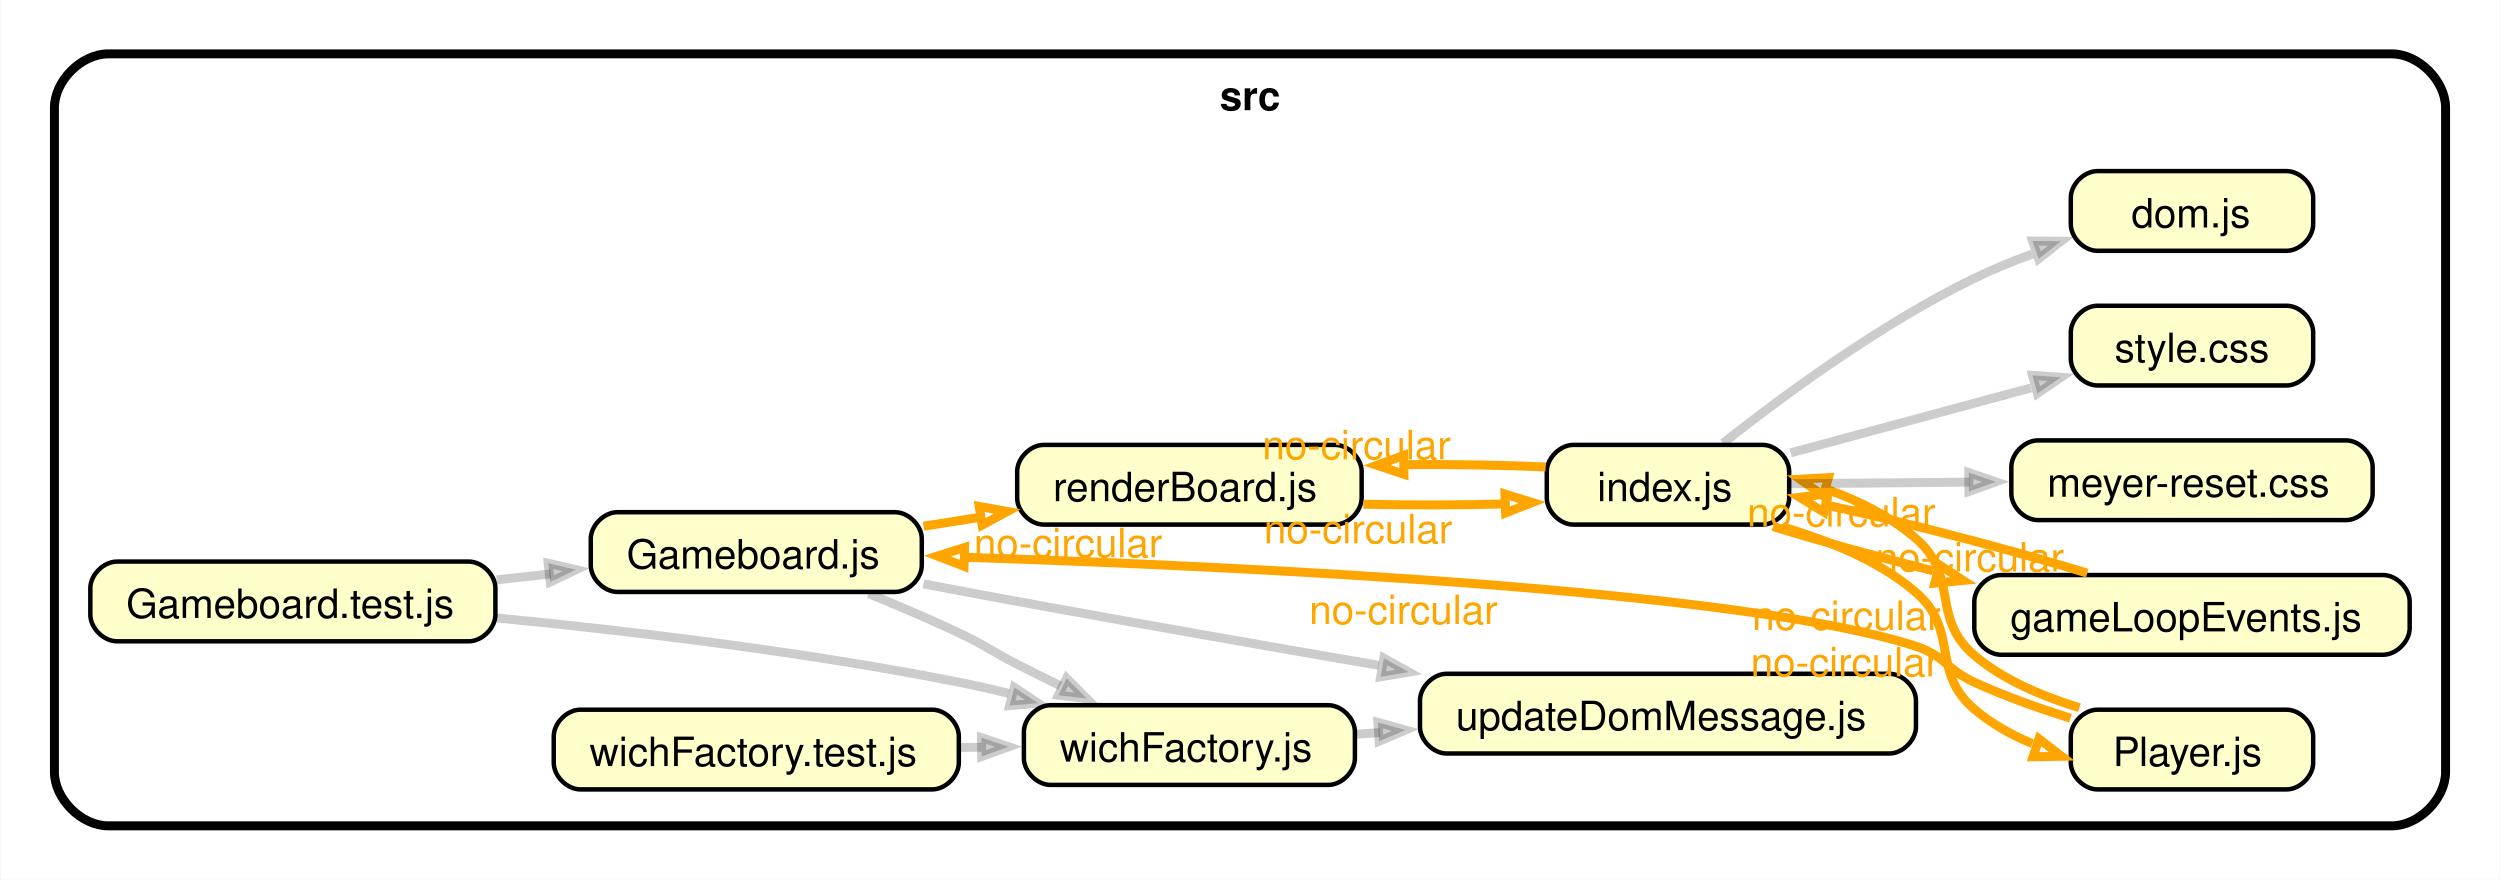
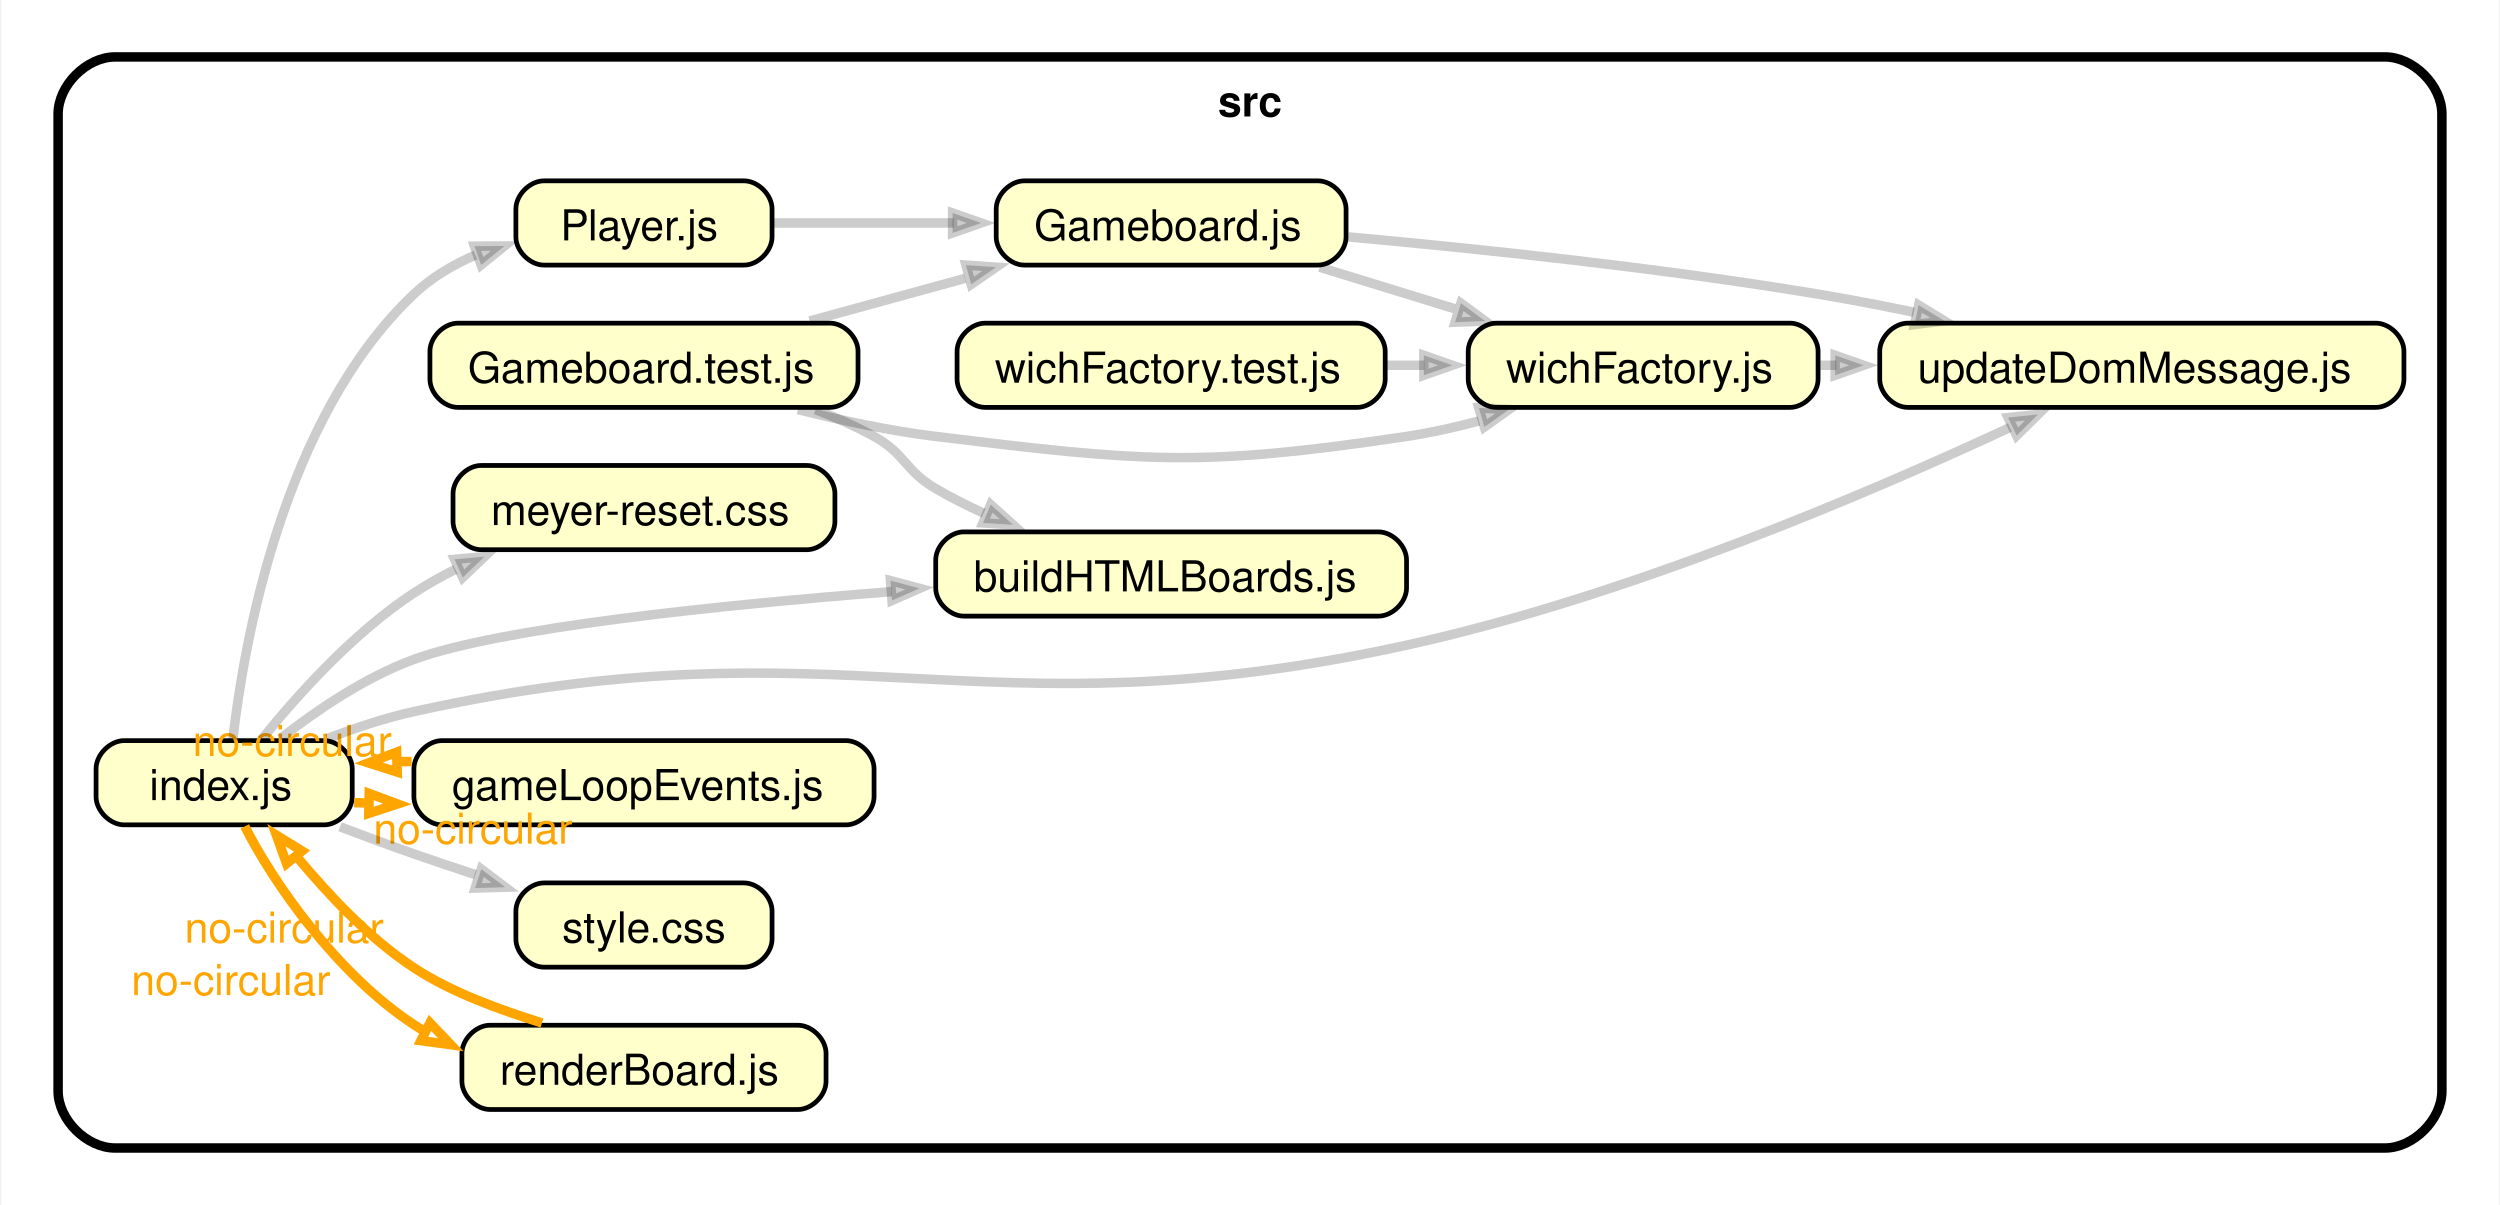
- <svg xmlns="http://www.w3.org/2000/svg" xmlns:xlink="http://www.w3.org/1999/xlink" width="557pt" height="196pt" viewBox="0.00 0.00 556.75 196.00">
-   <g id="graph0" class="graph" transform="scale(1 1) rotate(0) translate(4 192)">
-     <polygon fill="white" stroke="none" points="-4,4 -4,-192 552.75,-192 552.75,4 -4,4" />
+ <svg xmlns="http://www.w3.org/2000/svg" xmlns:xlink="http://www.w3.org/1999/xlink" width="527pt" height="254pt" viewBox="0.00 0.00 526.50 254.00">
+   <g id="graph0" class="graph" transform="scale(1 1) rotate(0) translate(4 250)">
+     <polygon fill="white" stroke="none" points="-4,4 -4,-250 522.5,-250 522.5,4 -4,4" />
    <g id="clust1" class="cluster">
-       <path fill="#ffffff" stroke="black" stroke-width="2" d="M20,-8C20,-8 528.75,-8 528.75,-8 534.75,-8 540.75,-14 540.75,-20 540.75,-20 540.75,-168 540.75,-168 540.75,-174 534.75,-180 528.75,-180 528.75,-180 20,-180 20,-180 14,-180 8,-174 8,-168 8,-168 8,-20 8,-20 8,-14 14,-8 20,-8" />
-       <text text-anchor="middle" x="274.38" y="-167.45" font-family="Helvetica,sans-Serif" font-weight="bold" font-size="9.00">src</text>
+       <path fill="#ffffff" stroke="black" stroke-width="2" d="M20,-8C20,-8 498.5,-8 498.5,-8 504.5,-8 510.5,-14 510.5,-20 510.5,-20 510.5,-226 510.5,-226 510.5,-232 504.5,-238 498.5,-238 498.5,-238 20,-238 20,-238 14,-238 8,-232 8,-226 8,-226 8,-20 8,-20 8,-14 14,-8 20,-8" />
+       <text text-anchor="middle" x="259.25" y="-225.45" font-family="Helvetica,sans-Serif" font-weight="bold" font-size="9.00">src</text>
    </g>
    <g id="node1" class="node">
      <g id="a_node1">
        <a xlink:href="src/Gameboard.js" xlink:title="Gameboard.js">
-           <path fill="#ffffcc" stroke="black" d="M195.33,-77.88C195.33,-77.88 133.42,-77.88 133.42,-77.88 130.46,-77.88 127.5,-74.92 127.5,-71.96 127.5,-71.96 127.5,-66.04 127.5,-66.04 127.5,-63.08 130.46,-60.12 133.42,-60.12 133.42,-60.12 195.33,-60.12 195.33,-60.12 198.29,-60.12 201.25,-63.08 201.25,-66.04 201.25,-66.04 201.25,-71.96 201.25,-71.96 201.25,-74.92 198.29,-77.88 195.33,-77.88" />
-           <text text-anchor="start" x="135.5" y="-65.33" font-family="Helvetica,sans-Serif" font-size="9.00">Gameboard.js</text>
+           <path fill="#ffffcc" stroke="black" d="M273.58,-211.88C273.58,-211.88 211.67,-211.88 211.67,-211.88 208.71,-211.88 205.75,-208.92 205.75,-205.96 205.75,-205.96 205.75,-200.04 205.75,-200.04 205.75,-197.08 208.71,-194.12 211.67,-194.12 211.67,-194.12 273.58,-194.12 273.58,-194.12 276.54,-194.12 279.5,-197.08 279.5,-200.04 279.5,-200.04 279.5,-205.96 279.5,-205.96 279.5,-208.92 276.54,-211.88 273.58,-211.88" />
+           <text text-anchor="start" x="213.75" y="-199.32" font-family="Helvetica,sans-Serif" font-size="9.00">Gameboard.js</text>
        </a>
      </g>
    </g>
    <g id="node2" class="node">
      <g id="a_node2">
-         <a xlink:href="src/renderBoard.js" xlink:title="renderBoard.js">
-           <path fill="#ffffcc" stroke="black" d="M293.33,-92.88C293.33,-92.88 228.42,-92.88 228.42,-92.88 225.46,-92.88 222.5,-89.92 222.5,-86.96 222.5,-86.96 222.5,-81.04 222.5,-81.04 222.5,-78.08 225.46,-75.12 228.42,-75.12 228.42,-75.12 293.33,-75.12 293.33,-75.12 296.29,-75.12 299.25,-78.08 299.25,-81.04 299.25,-81.04 299.25,-86.96 299.25,-86.96 299.25,-89.92 296.29,-92.88 293.33,-92.88" />
-           <text text-anchor="start" x="230.5" y="-80.33" font-family="Helvetica,sans-Serif" font-size="9.00">renderBoard.js</text>
+         <a xlink:href="src/updateDomMessage.js" xlink:title="updateDomMessage.js">
+           <path fill="#ffffcc" stroke="black" d="M496.58,-181.88C496.58,-181.88 397.92,-181.88 397.92,-181.88 394.96,-181.88 392,-178.92 392,-175.96 392,-175.96 392,-170.04 392,-170.04 392,-167.08 394.96,-164.12 397.92,-164.12 397.92,-164.12 496.58,-164.12 496.58,-164.12 499.54,-164.12 502.5,-167.08 502.5,-170.04 502.5,-170.04 502.5,-175.96 502.5,-175.96 502.5,-178.92 499.54,-181.88 496.58,-181.88" />
+           <text text-anchor="start" x="400" y="-169.32" font-family="Helvetica,sans-Serif" font-size="9.00">updateDomMessage.js</text>
        </a>
      </g>
    </g>
    <g id="edge1" class="edge">
-       <g id="a_edge1">
-         <a xlink:title="no-circular">
-           <path fill="none" stroke="orange" stroke-width="2" d="M201.64,-74.76C205.55,-75.38 209.57,-76.02 213.58,-76.65" />
-           <polygon fill="none" stroke="orange" stroke-width="2" points="214.04,-79.17 220.3,-78.04 214.7,-75.02 214.04,-79.17" />
-         </a>
-       </g>
-       <text text-anchor="middle" x="233.83" y="-67.86" font-family="Helvetica,sans-Serif" font-size="9.00" fill="orange">no-circular</text>
+       <path fill="none" stroke="#000000" stroke-width="2" stroke-opacity="0.2" d="M279.97,-200.06C307.31,-197.58 345.64,-193.55 379,-188 385.55,-186.91 392.43,-185.59 399.18,-184.18" />
+       <polygon fill="#000000" fill-opacity="0.2" stroke="#000000" stroke-width="2" stroke-opacity="0.2" points="400.2,-185.68 405.63,-182.37 399.32,-181.58 400.2,-185.68" />
    </g>
    <g id="node3" class="node">
      <g id="a_node3">
-         <a xlink:href="src/updateDomMessage.js" xlink:title="updateDomMessage.js">
-           <path fill="#ffffcc" stroke="black" d="M416.83,-41.88C416.83,-41.88 318.17,-41.88 318.17,-41.88 315.21,-41.88 312.25,-38.92 312.25,-35.96 312.25,-35.96 312.25,-30.04 312.25,-30.04 312.25,-27.08 315.21,-24.12 318.17,-24.12 318.17,-24.12 416.83,-24.12 416.83,-24.12 419.79,-24.12 422.75,-27.08 422.75,-30.04 422.75,-30.04 422.75,-35.96 422.75,-35.96 422.75,-38.92 419.79,-41.88 416.83,-41.88" />
-           <text text-anchor="start" x="320.25" y="-29.32" font-family="Helvetica,sans-Serif" font-size="9.00">updateDomMessage.js</text>
+         <a xlink:href="src/wichFactory.js" xlink:title="wichFactory.js">
+           <path fill="#ffffcc" stroke="black" d="M373.08,-181.88C373.08,-181.88 311.17,-181.88 311.17,-181.88 308.21,-181.88 305.25,-178.92 305.25,-175.96 305.25,-175.96 305.25,-170.04 305.25,-170.04 305.25,-167.08 308.21,-164.12 311.17,-164.12 311.17,-164.12 373.08,-164.12 373.08,-164.12 376.04,-164.12 379,-167.08 379,-170.04 379,-170.04 379,-175.96 379,-175.96 379,-178.92 376.04,-181.88 373.08,-181.88" />
+           <text text-anchor="start" x="313.25" y="-169.32" font-family="Helvetica,sans-Serif" font-size="9.00">wichFactory.js</text>
        </a>
      </g>
    </g>
    <g id="edge2" class="edge">
-       <path fill="none" stroke="#000000" stroke-width="2" stroke-opacity="0.2" d="M201.62,-61.92C208.55,-60.59 215.74,-59.24 222.5,-58 248.85,-53.18 277.95,-48.08 303.05,-43.76" />
-       <polygon fill="#000000" fill-opacity="0.2" stroke="#000000" stroke-width="2" stroke-opacity="0.2" points="304.2,-45.35 309.75,-42.26 303.49,-41.21 304.2,-45.35" />
+       <path fill="none" stroke="#000000" stroke-width="2" stroke-opacity="0.2" d="M273.94,-193.67C282.93,-190.91 292.9,-187.84 302.34,-184.93" />
+       <polygon fill="#000000" fill-opacity="0.2" stroke="#000000" stroke-width="2" stroke-opacity="0.2" points="303.71,-186.09 308.83,-182.32 302.48,-182.08 303.71,-186.09" />
+     </g>
+     <g id="edge16" class="edge">
+       <path fill="none" stroke="#000000" stroke-width="2" stroke-opacity="0.2" d="M379.48,-173C380.59,-173 381.71,-173 382.84,-173" />
+       <polygon fill="#000000" fill-opacity="0.2" stroke="#000000" stroke-width="2" stroke-opacity="0.2" points="382.6,-175.1 388.6,-173 382.6,-170.9 382.6,-175.1" />
    </g>
    <g id="node4" class="node">
      <g id="a_node4">
-         <a xlink:href="src/wichFactory.js" xlink:title="wichFactory.js">
-           <path fill="#ffffcc" stroke="black" d="M291.83,-34.88C291.83,-34.88 229.92,-34.88 229.92,-34.88 226.96,-34.88 224,-31.92 224,-28.96 224,-28.96 224,-23.04 224,-23.04 224,-20.08 226.96,-17.12 229.92,-17.12 229.92,-17.12 291.83,-17.12 291.83,-17.12 294.79,-17.12 297.75,-20.08 297.75,-23.04 297.75,-23.04 297.75,-28.96 297.75,-28.96 297.75,-31.92 294.79,-34.88 291.83,-34.88" />
-           <text text-anchor="start" x="232" y="-22.32" font-family="Helvetica,sans-Serif" font-size="9.00">wichFactory.js</text>
+         <a xlink:href="src/Gameboard.test.js" xlink:title="Gameboard.test.js">
+           <path fill="#ffffcc" stroke="black" d="M170.71,-181.88C170.71,-181.88 92.29,-181.88 92.29,-181.88 89.33,-181.88 86.38,-178.92 86.38,-175.96 86.38,-175.96 86.38,-170.04 86.38,-170.04 86.38,-167.08 89.33,-164.12 92.29,-164.12 92.29,-164.12 170.71,-164.12 170.71,-164.12 173.67,-164.12 176.62,-167.08 176.62,-170.04 176.62,-170.04 176.62,-175.96 176.62,-175.96 176.62,-178.92 173.67,-181.88 170.71,-181.88" />
+           <text text-anchor="start" x="94.38" y="-169.32" font-family="Helvetica,sans-Serif" font-size="9.00">Gameboard.test.js</text>
+         </a>
+       </g>
+     </g>
+     <g id="edge4" class="edge">
+       <path fill="none" stroke="#000000" stroke-width="2" stroke-opacity="0.2" d="M166.43,-182.33C176.8,-185.18 188.33,-188.35 199.19,-191.33" />
+       <polygon fill="#000000" fill-opacity="0.2" stroke="#000000" stroke-width="2" stroke-opacity="0.2" points="199.37,-194.11 205.72,-193.68 200.49,-190.06 199.37,-194.11" />
+     </g>
+     <g id="edge5" class="edge">
+       <path fill="none" stroke="#000000" stroke-width="2" stroke-opacity="0.2" d="M163.94,-163.67C173.21,-161.34 183.44,-159.17 193,-158 236.79,-152.65 248.63,-151.46 292.25,-158 297.25,-158.75 302.45,-159.91 307.51,-161.26" />
+       <polygon fill="#000000" fill-opacity="0.2" stroke="#000000" stroke-width="2" stroke-opacity="0.2" points="307.49,-164.02 313.84,-163.67 308.66,-159.99 307.49,-164.02" />
+     </g>
+     <g id="node5" class="node">
+       <g id="a_node5">
+         <a xlink:href="src/buildHTMLBoards.js" xlink:title="buildHTMLBoards.js">
+           <path fill="#ffffcc" stroke="black" d="M286.33,-137.88C286.33,-137.88 198.92,-137.88 198.92,-137.88 195.96,-137.88 193,-134.92 193,-131.96 193,-131.96 193,-126.04 193,-126.04 193,-123.08 195.96,-120.12 198.92,-120.12 198.92,-120.12 286.33,-120.12 286.33,-120.12 289.29,-120.12 292.25,-123.08 292.25,-126.04 292.25,-126.04 292.25,-131.96 292.25,-131.96 292.25,-134.92 289.29,-137.88 286.33,-137.88" />
+           <text text-anchor="start" x="201" y="-125.33" font-family="Helvetica,sans-Serif" font-size="9.00">buildHTMLBoards.js</text>
        </a>
      </g>
    </g>
    <g id="edge3" class="edge">
-       <path fill="none" stroke="#000000" stroke-width="2" stroke-opacity="0.2" d="M189.39,-59.74C195.97,-57.06 203.06,-54.03 209.5,-51 215.44,-48.2 216.65,-46.98 222.5,-44 225.59,-42.43 228.84,-40.81 232.07,-39.22" />
-       <polygon fill="#000000" fill-opacity="0.2" stroke="#000000" stroke-width="2" stroke-opacity="0.2" points="233.53,-40.87 238.01,-36.36 231.69,-37.1 233.53,-40.87" />
-     </g>
-     <g id="node7" class="node">
-       <g id="a_node7">
-         <a xlink:href="src/index.js" xlink:title="index.js">
-           <path fill="#ffffcc" stroke="black" d="M388.58,-92.88C388.58,-92.88 346.42,-92.88 346.42,-92.88 343.46,-92.88 340.5,-89.92 340.5,-86.96 340.5,-86.96 340.5,-81.04 340.5,-81.04 340.5,-78.08 343.46,-75.12 346.42,-75.12 346.42,-75.12 388.58,-75.12 388.58,-75.12 391.54,-75.12 394.5,-78.08 394.5,-81.04 394.5,-81.04 394.5,-86.96 394.5,-86.96 394.5,-89.92 391.54,-92.88 388.58,-92.88" />
-           <text text-anchor="start" x="351.75" y="-80.33" font-family="Helvetica,sans-Serif" font-size="9.00">index.js</text>
-         </a>
-       </g>
-     </g>
-     <g id="edge15" class="edge">
-       <g id="a_edge15">
-         <a xlink:title="no-circular">
-           <path fill="none" stroke="orange" stroke-width="2" d="M299.65,-79.66C310.06,-79.43 321.31,-79.45 331.55,-79.73" />
-           <polygon fill="none" stroke="orange" stroke-width="2" points="331.18,-81.92 337.25,-80.04 331.33,-77.73 331.18,-81.92" />
-         </a>
-       </g>
-       <text text-anchor="middle" x="298.45" y="-70.98" font-family="Helvetica,sans-Serif" font-size="9.00" fill="orange">no-circular</text>
-     </g>
-     <g id="edge16" class="edge">
-       <path fill="none" stroke="#000000" stroke-width="2" stroke-opacity="0.2" d="M298.17,-28.43C299.86,-28.54 301.56,-28.66 303.29,-28.77" />
-       <polygon fill="#000000" fill-opacity="0.2" stroke="#000000" stroke-width="2" stroke-opacity="0.2" points="302.87,-31.05 309,-29.35 303.16,-26.86 302.87,-31.05" />
-     </g>
-     <g id="node5" class="node">
-       <g id="a_node5">
-         <a xlink:href="src/Gameboard.test.js" xlink:title="Gameboard.test.js">
-           <path fill="#ffffcc" stroke="black" d="M100.33,-66.88C100.33,-66.88 21.92,-66.88 21.92,-66.88 18.96,-66.88 16,-63.92 16,-60.96 16,-60.96 16,-55.04 16,-55.04 16,-52.08 18.96,-49.12 21.92,-49.12 21.92,-49.12 100.33,-49.12 100.33,-49.12 103.29,-49.12 106.25,-52.08 106.25,-55.04 106.25,-55.04 106.25,-60.96 106.25,-60.96 106.25,-63.92 103.29,-66.88 100.33,-66.88" />
-           <text text-anchor="start" x="24" y="-54.33" font-family="Helvetica,sans-Serif" font-size="9.00">Gameboard.test.js</text>
-         </a>
-       </g>
-     </g>
-     <g id="edge4" class="edge">
-       <path fill="none" stroke="#000000" stroke-width="2" stroke-opacity="0.2" d="M106.53,-62.82C110.53,-63.26 114.57,-63.7 118.57,-64.13" />
-       <polygon fill="#000000" fill-opacity="0.2" stroke="#000000" stroke-width="2" stroke-opacity="0.2" points="118.01,-66.51 124.2,-65.07 118.46,-62.33 118.01,-66.51" />
-     </g>
-     <g id="edge5" class="edge">
-       <path fill="none" stroke="#000000" stroke-width="2" stroke-opacity="0.2" d="M106.57,-54.32C135.96,-51.46 175.24,-46.81 209.5,-40 213.11,-39.28 216.83,-38.44 220.55,-37.54" />
-       <polygon fill="#000000" fill-opacity="0.2" stroke="#000000" stroke-width="2" stroke-opacity="0.2" points="221.86,-38.85 227.15,-35.33 220.81,-34.79 221.86,-38.85" />
+       <path fill="none" stroke="#000000" stroke-width="2" stroke-opacity="0.2" d="M167.67,-163.65C171.93,-162.01 176.14,-160.13 180,-158 186.63,-154.34 186.46,-150.82 193,-147 196.19,-145.14 199.61,-143.41 203.1,-141.82" />
+       <polygon fill="#000000" fill-opacity="0.2" stroke="#000000" stroke-width="2" stroke-opacity="0.2" points="204.59,-143.63 209.31,-139.37 202.96,-139.76 204.59,-143.63" />
    </g>
    <g id="node6" class="node">
      <g id="a_node6">
        <a xlink:href="src/Player.js" xlink:title="Player.js">
-           <path fill="#ffffcc" stroke="black" d="M505.33,-33.88C505.33,-33.88 463.17,-33.88 463.17,-33.88 460.21,-33.88 457.25,-30.92 457.25,-27.96 457.25,-27.96 457.25,-22.04 457.25,-22.04 457.25,-19.08 460.21,-16.12 463.17,-16.12 463.17,-16.12 505.33,-16.12 505.33,-16.12 508.29,-16.12 511.25,-19.08 511.25,-22.04 511.25,-22.04 511.25,-27.96 511.25,-27.96 511.25,-30.92 508.29,-33.88 505.33,-33.88" />
-           <text text-anchor="start" x="466.62" y="-21.32" font-family="Helvetica,sans-Serif" font-size="9.00">Player.js</text>
+           <path fill="#ffffcc" stroke="black" d="M152.58,-211.88C152.58,-211.88 110.42,-211.88 110.42,-211.88 107.46,-211.88 104.5,-208.92 104.5,-205.96 104.5,-205.96 104.5,-200.04 104.5,-200.04 104.5,-197.08 107.46,-194.12 110.42,-194.12 110.42,-194.12 152.58,-194.12 152.58,-194.12 155.54,-194.12 158.5,-197.08 158.5,-200.04 158.5,-200.04 158.5,-205.96 158.5,-205.96 158.5,-208.92 155.54,-211.88 152.58,-211.88" />
+           <text text-anchor="start" x="113.88" y="-199.32" font-family="Helvetica,sans-Serif" font-size="9.00">Player.js</text>
+         </a>
+       </g>
+     </g>
+     <g id="edge6" class="edge">
+       <path fill="none" stroke="#000000" stroke-width="2" stroke-opacity="0.2" d="M158.92,-203C170.29,-203 183.92,-203 196.8,-203" />
+       <polygon fill="#000000" fill-opacity="0.2" stroke="#000000" stroke-width="2" stroke-opacity="0.2" points="196.56,-205.1 202.56,-203 196.56,-200.9 196.56,-205.1" />
+     </g>
+     <g id="node7" class="node">
+       <g id="a_node7">
+         <a xlink:href="src/gameLoopEvents.js" xlink:title="gameLoopEvents.js">
+           <path fill="#ffffcc" stroke="black" d="M174.08,-93.88C174.08,-93.88 88.92,-93.88 88.92,-93.88 85.96,-93.88 83,-90.92 83,-87.96 83,-87.96 83,-82.04 83,-82.04 83,-79.08 85.96,-76.12 88.92,-76.12 88.92,-76.12 174.08,-76.12 174.08,-76.12 177.04,-76.12 180,-79.08 180,-82.04 180,-82.04 180,-87.96 180,-87.96 180,-90.92 177.04,-93.88 174.08,-93.88" />
+           <text text-anchor="start" x="91" y="-81.33" font-family="Helvetica,sans-Serif" font-size="9.00">gameLoopEvents.js</text>
+         </a>
+       </g>
+     </g>
+     <g id="node8" class="node">
+       <g id="a_node8">
+         <a xlink:href="src/index.js" xlink:title="index.js">
+           <path fill="#ffffcc" stroke="black" d="M64.08,-93.88C64.08,-93.88 21.92,-93.88 21.92,-93.88 18.96,-93.88 16,-90.92 16,-87.96 16,-87.96 16,-82.04 16,-82.04 16,-79.08 18.96,-76.12 21.92,-76.12 21.92,-76.12 64.08,-76.12 64.08,-76.12 67.04,-76.12 70,-79.08 70,-82.04 70,-82.04 70,-87.96 70,-87.96 70,-90.92 67.04,-93.88 64.08,-93.88" />
+           <text text-anchor="start" x="27.25" y="-81.33" font-family="Helvetica,sans-Serif" font-size="9.00">index.js</text>
        </a>
      </g>
    </g>
    <g id="edge7" class="edge">
      <g id="a_edge7">
        <a xlink:title="no-circular">
-           <path fill="none" stroke="orange" stroke-width="2" d="M457.18,-31.97C450.09,-34.2 442.51,-36.91 435.75,-40 429.58,-42.82 429.2,-45.89 422.75,-48 384.58,-60.5 273.75,-65.79 210.67,-67.84" />
-           <polygon fill="none" stroke="orange" stroke-width="2" points="210.66,-65.83 204.73,-68.12 210.79,-70.03 210.66,-65.83" />
+           <path fill="none" stroke="orange" stroke-width="2" d="M82.53,-89.48C81.37,-89.46 80.21,-89.45 79.05,-89.43" />
+           <polygon fill="none" stroke="orange" stroke-width="2" points="79.48,-87.25 73.42,-89.18 79.36,-91.45 79.48,-87.25" />
        </a>
      </g>
-       <text text-anchor="middle" x="308.55" y="-52.95" font-family="Helvetica,sans-Serif" font-size="9.00" fill="orange">no-circular</text>
+       <text text-anchor="middle" x="57.36" y="-90.63" font-family="Helvetica,sans-Serif" font-size="9.00" fill="orange">no-circular</text>
    </g>
-     <g id="edge6" class="edge">
-       <g id="a_edge6">
+     <g id="edge14" class="edge">
+       <path fill="none" stroke="#000000" stroke-width="2" stroke-opacity="0.2" d="M64.69,-94.28C70.51,-96.52 76.91,-98.66 83,-100 174.02,-120.07 201.21,-93.99 292.25,-114 338.51,-124.17 389.3,-145.84 419.44,-159.89" />
+       <polygon fill="#000000" fill-opacity="0.2" stroke="#000000" stroke-width="2" stroke-opacity="0.2" points="419.05,-161.98 425.37,-162.64 420.85,-158.18 419.05,-161.98" />
+     </g>
+     <g id="edge8" class="edge">
+       <path fill="none" stroke="#000000" stroke-width="2" stroke-opacity="0.2" d="M54.82,-94.28C62.25,-100.1 72.61,-107.2 83,-111 101.07,-117.61 146.22,-122.34 183.74,-125.29" />
+       <polygon fill="#000000" fill-opacity="0.2" stroke="#000000" stroke-width="2" stroke-opacity="0.2" points="183.46,-127.61 189.6,-125.97 183.78,-123.42 183.46,-127.61" />
+     </g>
+     <g id="edge11" class="edge">
+       <path fill="none" stroke="#000000" stroke-width="2" stroke-opacity="0.2" d="M44.83,-94.16C47.12,-114.12 55.35,-161.86 83,-188 86.7,-191.5 91.22,-194.19 95.98,-196.24" />
+       <polygon fill="#000000" fill-opacity="0.2" stroke="#000000" stroke-width="2" stroke-opacity="0.2" points="95.76,-198.11 102.11,-198.15 97.17,-194.15 95.76,-198.11" />
+     </g>
+     <g id="edge9" class="edge">
+       <g id="a_edge9">
        <a xlink:title="no-circular">
-           <path fill="none" stroke="orange" stroke-width="2" d="M459.16,-34.31C451.01,-36.87 442.33,-40.39 435.75,-46 425.92,-54.39 432.52,-63.54 422.75,-72 417.14,-76.86 410.18,-80.41 403.14,-82.86" />
-           <polygon fill="none" stroke="orange" stroke-width="2" points="402.09,-81.56 396.91,-85.24 403.26,-85.59 402.09,-81.56" />
+           <path fill="none" stroke="orange" stroke-width="2" d="M70.42,-80.82C71.51,-80.77 72.62,-80.74 73.74,-80.7" />
+           <polygon fill="none" stroke="orange" stroke-width="2" points="73.58,-82.74 79.53,-80.52 73.49,-78.55 73.58,-82.74" />
        </a>
      </g>
-       <text text-anchor="middle" x="407.25" y="-51.66" font-family="Helvetica,sans-Serif" font-size="9.00" fill="orange">no-circular</text>
+       <text text-anchor="middle" x="95.44" y="-72.15" font-family="Helvetica,sans-Serif" font-size="9.00" fill="orange">no-circular</text>
    </g>
-     <g id="edge13" class="edge">
-       <g id="a_edge13">
-         <a xlink:title="no-circular">
-           <path fill="none" stroke="orange" stroke-width="2" d="M340.25,-87.96C330.65,-88.39 319.49,-88.57 308.64,-88.48" />
-           <polygon fill="none" stroke="orange" stroke-width="2" points="308.68,-86.33 302.65,-88.34 308.61,-90.53 308.68,-86.33" />
+     <g id="node9" class="node">
+       <g id="a_node9">
+         <a xlink:href="src/meyer-reset.css" xlink:title="meyer-reset.css">
+           <path fill="#ffffcc" stroke="black" d="M165.83,-151.88C165.83,-151.88 97.17,-151.88 97.17,-151.88 94.21,-151.88 91.25,-148.92 91.25,-145.96 91.25,-145.96 91.25,-140.04 91.25,-140.04 91.25,-137.08 94.21,-134.12 97.17,-134.12 97.17,-134.12 165.83,-134.12 165.83,-134.12 168.79,-134.12 171.75,-137.08 171.75,-140.04 171.75,-140.04 171.75,-145.96 171.75,-145.96 171.75,-148.92 168.79,-151.88 165.83,-151.88" />
+           <text text-anchor="start" x="99.25" y="-139.32" font-family="Helvetica,sans-Serif" font-size="9.00">meyer-reset.css</text>
        </a>
      </g>
-       <text text-anchor="middle" x="298.11" y="-89.68" font-family="Helvetica,sans-Serif" font-size="9.00" fill="orange">no-circular</text>
+     </g>
+     <g id="edge10" class="edge">
+       <path fill="none" stroke="#000000" stroke-width="2" stroke-opacity="0.2" d="M50.86,-94.07C58.03,-103 70.02,-116.49 83,-125 85.74,-126.8 88.69,-128.45 91.73,-129.97" />
+       <polygon fill="#000000" fill-opacity="0.2" stroke="#000000" stroke-width="2" stroke-opacity="0.2" points="91.56,-132.1 97.89,-132.66 93.29,-128.27 91.56,-132.1" />
+     </g>
+     <g id="node10" class="node">
+       <g id="a_node10">
+         <a xlink:href="src/renderBoard.js" xlink:title="renderBoard.js">
+           <path fill="#ffffcc" stroke="black" d="M163.96,-33.88C163.96,-33.88 99.04,-33.88 99.04,-33.88 96.08,-33.88 93.12,-30.92 93.12,-27.96 93.12,-27.96 93.12,-22.04 93.12,-22.04 93.12,-19.08 96.08,-16.12 99.04,-16.12 99.04,-16.12 163.96,-16.12 163.96,-16.12 166.92,-16.12 169.88,-19.08 169.88,-22.04 169.88,-22.04 169.88,-27.96 169.88,-27.96 169.88,-30.92 166.92,-33.88 163.96,-33.88" />
+           <text text-anchor="start" x="101.12" y="-21.32" font-family="Helvetica,sans-Serif" font-size="9.00">renderBoard.js</text>
+         </a>
+       </g>
    </g>
    <g id="edge12" class="edge">
      <g id="a_edge12">
        <a xlink:title="no-circular">
-           <path fill="none" stroke="orange" stroke-width="2" d="M392.98,-74.65C403.12,-71.55 414.42,-67.21 422.75,-60 432.52,-51.54 425.92,-42.39 435.75,-34 439.53,-30.77 444.01,-28.24 448.68,-26.32" />
-           <polygon fill="none" stroke="orange" stroke-width="2" points="450.16,-27.38 455.2,-23.5 448.84,-23.39 450.16,-27.38" />
+           <path fill="none" stroke="orange" stroke-width="2" d="M47.35,-75.8C53.34,-63.94 66.76,-44.67 83,-34 83.66,-33.56 84.34,-33.14 85.03,-32.73" />
+           <polygon fill="none" stroke="orange" stroke-width="2" points="86.39,-34.37 90.78,-29.77 84.48,-30.63 86.39,-34.37" />
        </a>
      </g>
-       <text text-anchor="middle" x="406.91" y="-41.31" font-family="Helvetica,sans-Serif" font-size="9.00" fill="orange">no-circular</text>
-     </g>
-     <g id="node8" class="node">
-       <g id="a_node8">
-         <a xlink:href="src/dom.js" xlink:title="dom.js">
-           <path fill="#ffffcc" stroke="black" d="M505.33,-153.88C505.33,-153.88 463.17,-153.88 463.17,-153.88 460.21,-153.88 457.25,-150.92 457.25,-147.96 457.25,-147.96 457.25,-142.04 457.25,-142.04 457.25,-139.08 460.21,-136.12 463.17,-136.12 463.17,-136.12 505.33,-136.12 505.33,-136.12 508.29,-136.12 511.25,-139.08 511.25,-142.04 511.25,-142.04 511.25,-147.96 511.25,-147.96 511.25,-150.92 508.29,-153.88 505.33,-153.88" />
-           <text text-anchor="start" x="470.75" y="-141.32" font-family="Helvetica,sans-Serif" font-size="9.00">dom.js</text>
-         </a>
-       </g>
-     </g>
-     <g id="edge9" class="edge">
-       <path fill="none" stroke="#000000" stroke-width="2" stroke-opacity="0.2" d="M379.76,-93.25C392.63,-103.43 414.64,-119.73 435.75,-130 439.83,-131.98 444.22,-133.78 448.64,-135.39" />
-       <polygon fill="#000000" fill-opacity="0.2" stroke="#000000" stroke-width="2" stroke-opacity="0.2" points="448.72,-138.31 455.08,-138.25 450.07,-134.33 448.72,-138.31" />
-     </g>
-     <g id="node9" class="node">
-       <g id="a_node9">
-         <a xlink:href="src/gameLoopEvents.js" xlink:title="gameLoopEvents.js">
-           <path fill="#ffffcc" stroke="black" d="M526.83,-63.88C526.83,-63.88 441.67,-63.88 441.67,-63.88 438.71,-63.88 435.75,-60.92 435.75,-57.96 435.75,-57.96 435.75,-52.04 435.75,-52.04 435.75,-49.08 438.71,-46.12 441.67,-46.12 441.67,-46.12 526.83,-46.12 526.83,-46.12 529.79,-46.12 532.75,-49.08 532.75,-52.04 532.75,-52.04 532.75,-57.96 532.75,-57.96 532.75,-60.92 529.79,-63.88 526.83,-63.88" />
-           <text text-anchor="start" x="443.75" y="-51.33" font-family="Helvetica,sans-Serif" font-size="9.00">gameLoopEvents.js</text>
-         </a>
-       </g>
-     </g>
-     <g id="edge10" class="edge">
-       <g id="a_edge10">
-         <a xlink:title="no-circular">
-           <path fill="none" stroke="orange" stroke-width="2" d="M390.9,-74.69C401.18,-71.51 413.88,-68.02 426.54,-64.83" />
-           <polygon fill="none" stroke="orange" stroke-width="2" points="427.95,-66.16 433.27,-62.68 426.94,-62.08 427.95,-66.16" />
-         </a>
-       </g>
-       <text text-anchor="middle" x="434.74" y="-64.68" font-family="Helvetica,sans-Serif" font-size="9.00" fill="orange">no-circular</text>
-     </g>
-     <g id="node10" class="node">
-       <g id="a_node10">
-         <a xlink:href="src/meyer-reset.css" xlink:title="meyer-reset.css">
-           <path fill="#ffffcc" stroke="black" d="M518.58,-93.88C518.58,-93.88 449.92,-93.88 449.92,-93.88 446.96,-93.88 444,-90.92 444,-87.96 444,-87.96 444,-82.04 444,-82.04 444,-79.08 446.96,-76.12 449.92,-76.12 449.92,-76.12 518.58,-76.12 518.58,-76.12 521.54,-76.12 524.5,-79.08 524.5,-82.04 524.5,-82.04 524.5,-87.96 524.5,-87.96 524.5,-90.92 521.54,-93.88 518.58,-93.88" />
-           <text text-anchor="start" x="452" y="-81.33" font-family="Helvetica,sans-Serif" font-size="9.00">meyer-reset.css</text>
-         </a>
-       </g>
-     </g>
-     <g id="edge11" class="edge">
-       <path fill="none" stroke="#000000" stroke-width="2" stroke-opacity="0.2" d="M394.83,-84.23C406.66,-84.33 421.01,-84.46 434.68,-84.58" />
-       <polygon fill="#000000" fill-opacity="0.2" stroke="#000000" stroke-width="2" stroke-opacity="0.2" points="434.52,-86.7 440.53,-84.65 434.55,-82.5 434.52,-86.7" />
+       <text text-anchor="middle" x="44.41" y="-40.24" font-family="Helvetica,sans-Serif" font-size="9.00" fill="orange">no-circular</text>
    </g>
    <g id="node11" class="node">
      <g id="a_node11">
        <a xlink:href="src/style.css" xlink:title="style.css">
-           <path fill="#ffffcc" stroke="black" d="M505.33,-123.88C505.33,-123.88 463.17,-123.88 463.17,-123.88 460.21,-123.88 457.25,-120.92 457.25,-117.96 457.25,-117.96 457.25,-112.04 457.25,-112.04 457.25,-109.08 460.21,-106.12 463.17,-106.12 463.17,-106.12 505.33,-106.12 505.33,-106.12 508.29,-106.12 511.25,-109.08 511.25,-112.04 511.25,-112.04 511.25,-117.96 511.25,-117.96 511.25,-120.92 508.29,-123.88 505.33,-123.88" />
-           <text text-anchor="start" x="467" y="-111.33" font-family="Helvetica,sans-Serif" font-size="9.00">style.css</text>
+           <path fill="#ffffcc" stroke="black" d="M152.58,-63.88C152.58,-63.88 110.42,-63.88 110.42,-63.88 107.46,-63.88 104.5,-60.92 104.5,-57.96 104.5,-57.96 104.5,-52.04 104.5,-52.04 104.5,-49.08 107.46,-46.12 110.42,-46.12 110.42,-46.12 152.58,-46.12 152.58,-46.12 155.54,-46.12 158.5,-49.08 158.5,-52.04 158.5,-52.04 158.5,-57.96 158.5,-57.96 158.5,-60.92 155.54,-63.88 152.58,-63.88" />
+           <text text-anchor="start" x="114.25" y="-51.33" font-family="Helvetica,sans-Serif" font-size="9.00">style.css</text>
        </a>
      </g>
    </g>
-     <g id="edge14" class="edge">
-       <path fill="none" stroke="#000000" stroke-width="2" stroke-opacity="0.2" d="M394.83,-91.11C410.72,-95.4 431.15,-100.93 448.37,-105.58" />
-       <polygon fill="#000000" fill-opacity="0.2" stroke="#000000" stroke-width="2" stroke-opacity="0.2" points="448.71,-108.38 455.05,-107.92 449.8,-104.33 448.71,-108.38" />
+     <g id="edge13" class="edge">
+       <path fill="none" stroke="#000000" stroke-width="2" stroke-opacity="0.2" d="M67.42,-75.72C72.54,-73.77 77.93,-71.77 83,-70 87.18,-68.54 91.58,-67.06 95.96,-65.63" />
+       <polygon fill="#000000" fill-opacity="0.2" stroke="#000000" stroke-width="2" stroke-opacity="0.2" points="97.2,-66.8 102.27,-62.97 95.92,-62.8 97.2,-66.8" />
    </g>
-     <g id="edge8" class="edge">
-       <g id="a_edge8">
+     <g id="edge15" class="edge">
+       <g id="a_edge15">
        <a xlink:title="no-circular">
-           <path fill="none" stroke="orange" stroke-width="2" d="M460.91,-64.3C444.57,-69.34 422.08,-75.2 403.39,-79.36" />
-           <polygon fill="none" stroke="orange" stroke-width="2" points="402.25,-77.89 396.83,-81.2 403.13,-81.99 402.25,-77.89" />
+           <path fill="none" stroke="orange" stroke-width="2" d="M110,-34.35C101.2,-37.15 91.09,-40.68 83,-46 73.61,-52.17 65.16,-61.22 58.55,-69.12" />
+           <polygon fill="none" stroke="orange" stroke-width="2" points="56.16,-67.96 54.01,-73.95 59.42,-70.61 56.16,-67.96" />
        </a>
      </g>
-       <text text-anchor="middle" x="406.11" y="-74.7" font-family="Helvetica,sans-Serif" font-size="9.00" fill="orange">no-circular</text>
+       <text text-anchor="middle" x="55.65" y="-51.28" font-family="Helvetica,sans-Serif" font-size="9.00" fill="orange">no-circular</text>
    </g>
    <g id="node12" class="node">
      <g id="a_node12">
        <a xlink:href="src/wichFactory.test.js" xlink:title="wichFactory.test.js">
-           <path fill="#ffffcc" stroke="black" d="M203.58,-33.88C203.58,-33.88 125.17,-33.88 125.17,-33.88 122.21,-33.88 119.25,-30.92 119.25,-27.96 119.25,-27.96 119.25,-22.04 119.25,-22.04 119.25,-19.08 122.21,-16.12 125.17,-16.12 125.17,-16.12 203.58,-16.12 203.58,-16.12 206.54,-16.12 209.5,-19.08 209.5,-22.04 209.5,-22.04 209.5,-27.96 209.5,-27.96 209.5,-30.92 206.54,-33.88 203.58,-33.88" />
-           <text text-anchor="start" x="127.25" y="-21.32" font-family="Helvetica,sans-Serif" font-size="9.00">wichFactory.test.js</text>
+           <path fill="#ffffcc" stroke="black" d="M281.83,-181.88C281.83,-181.88 203.42,-181.88 203.42,-181.88 200.46,-181.88 197.5,-178.92 197.5,-175.96 197.5,-175.96 197.5,-170.04 197.5,-170.04 197.5,-167.08 200.46,-164.12 203.42,-164.12 203.42,-164.12 281.83,-164.12 281.83,-164.12 284.79,-164.12 287.75,-167.08 287.75,-170.04 287.75,-170.04 287.75,-175.96 287.75,-175.96 287.75,-178.92 284.79,-181.88 281.83,-181.88" />
+           <text text-anchor="start" x="205.5" y="-169.32" font-family="Helvetica,sans-Serif" font-size="9.00">wichFactory.test.js</text>
        </a>
      </g>
    </g>
    <g id="edge17" class="edge">
-       <path fill="none" stroke="#000000" stroke-width="2" stroke-opacity="0.2" d="M209.86,-25.47C211.44,-25.49 213.02,-25.5 214.6,-25.52" />
-       <polygon fill="#000000" fill-opacity="0.2" stroke="#000000" stroke-width="2" stroke-opacity="0.2" points="214.55,-27.65 220.58,-25.62 214.6,-23.45 214.55,-27.65" />
+       <path fill="none" stroke="#000000" stroke-width="2" stroke-opacity="0.2" d="M288.1,-173C290.73,-173 293.39,-173 296.02,-173" />
+       <polygon fill="#000000" fill-opacity="0.2" stroke="#000000" stroke-width="2" stroke-opacity="0.2" points="295.9,-175.1 301.9,-173 295.9,-170.9 295.9,-175.1" />
    </g>
  </g>
</svg>
